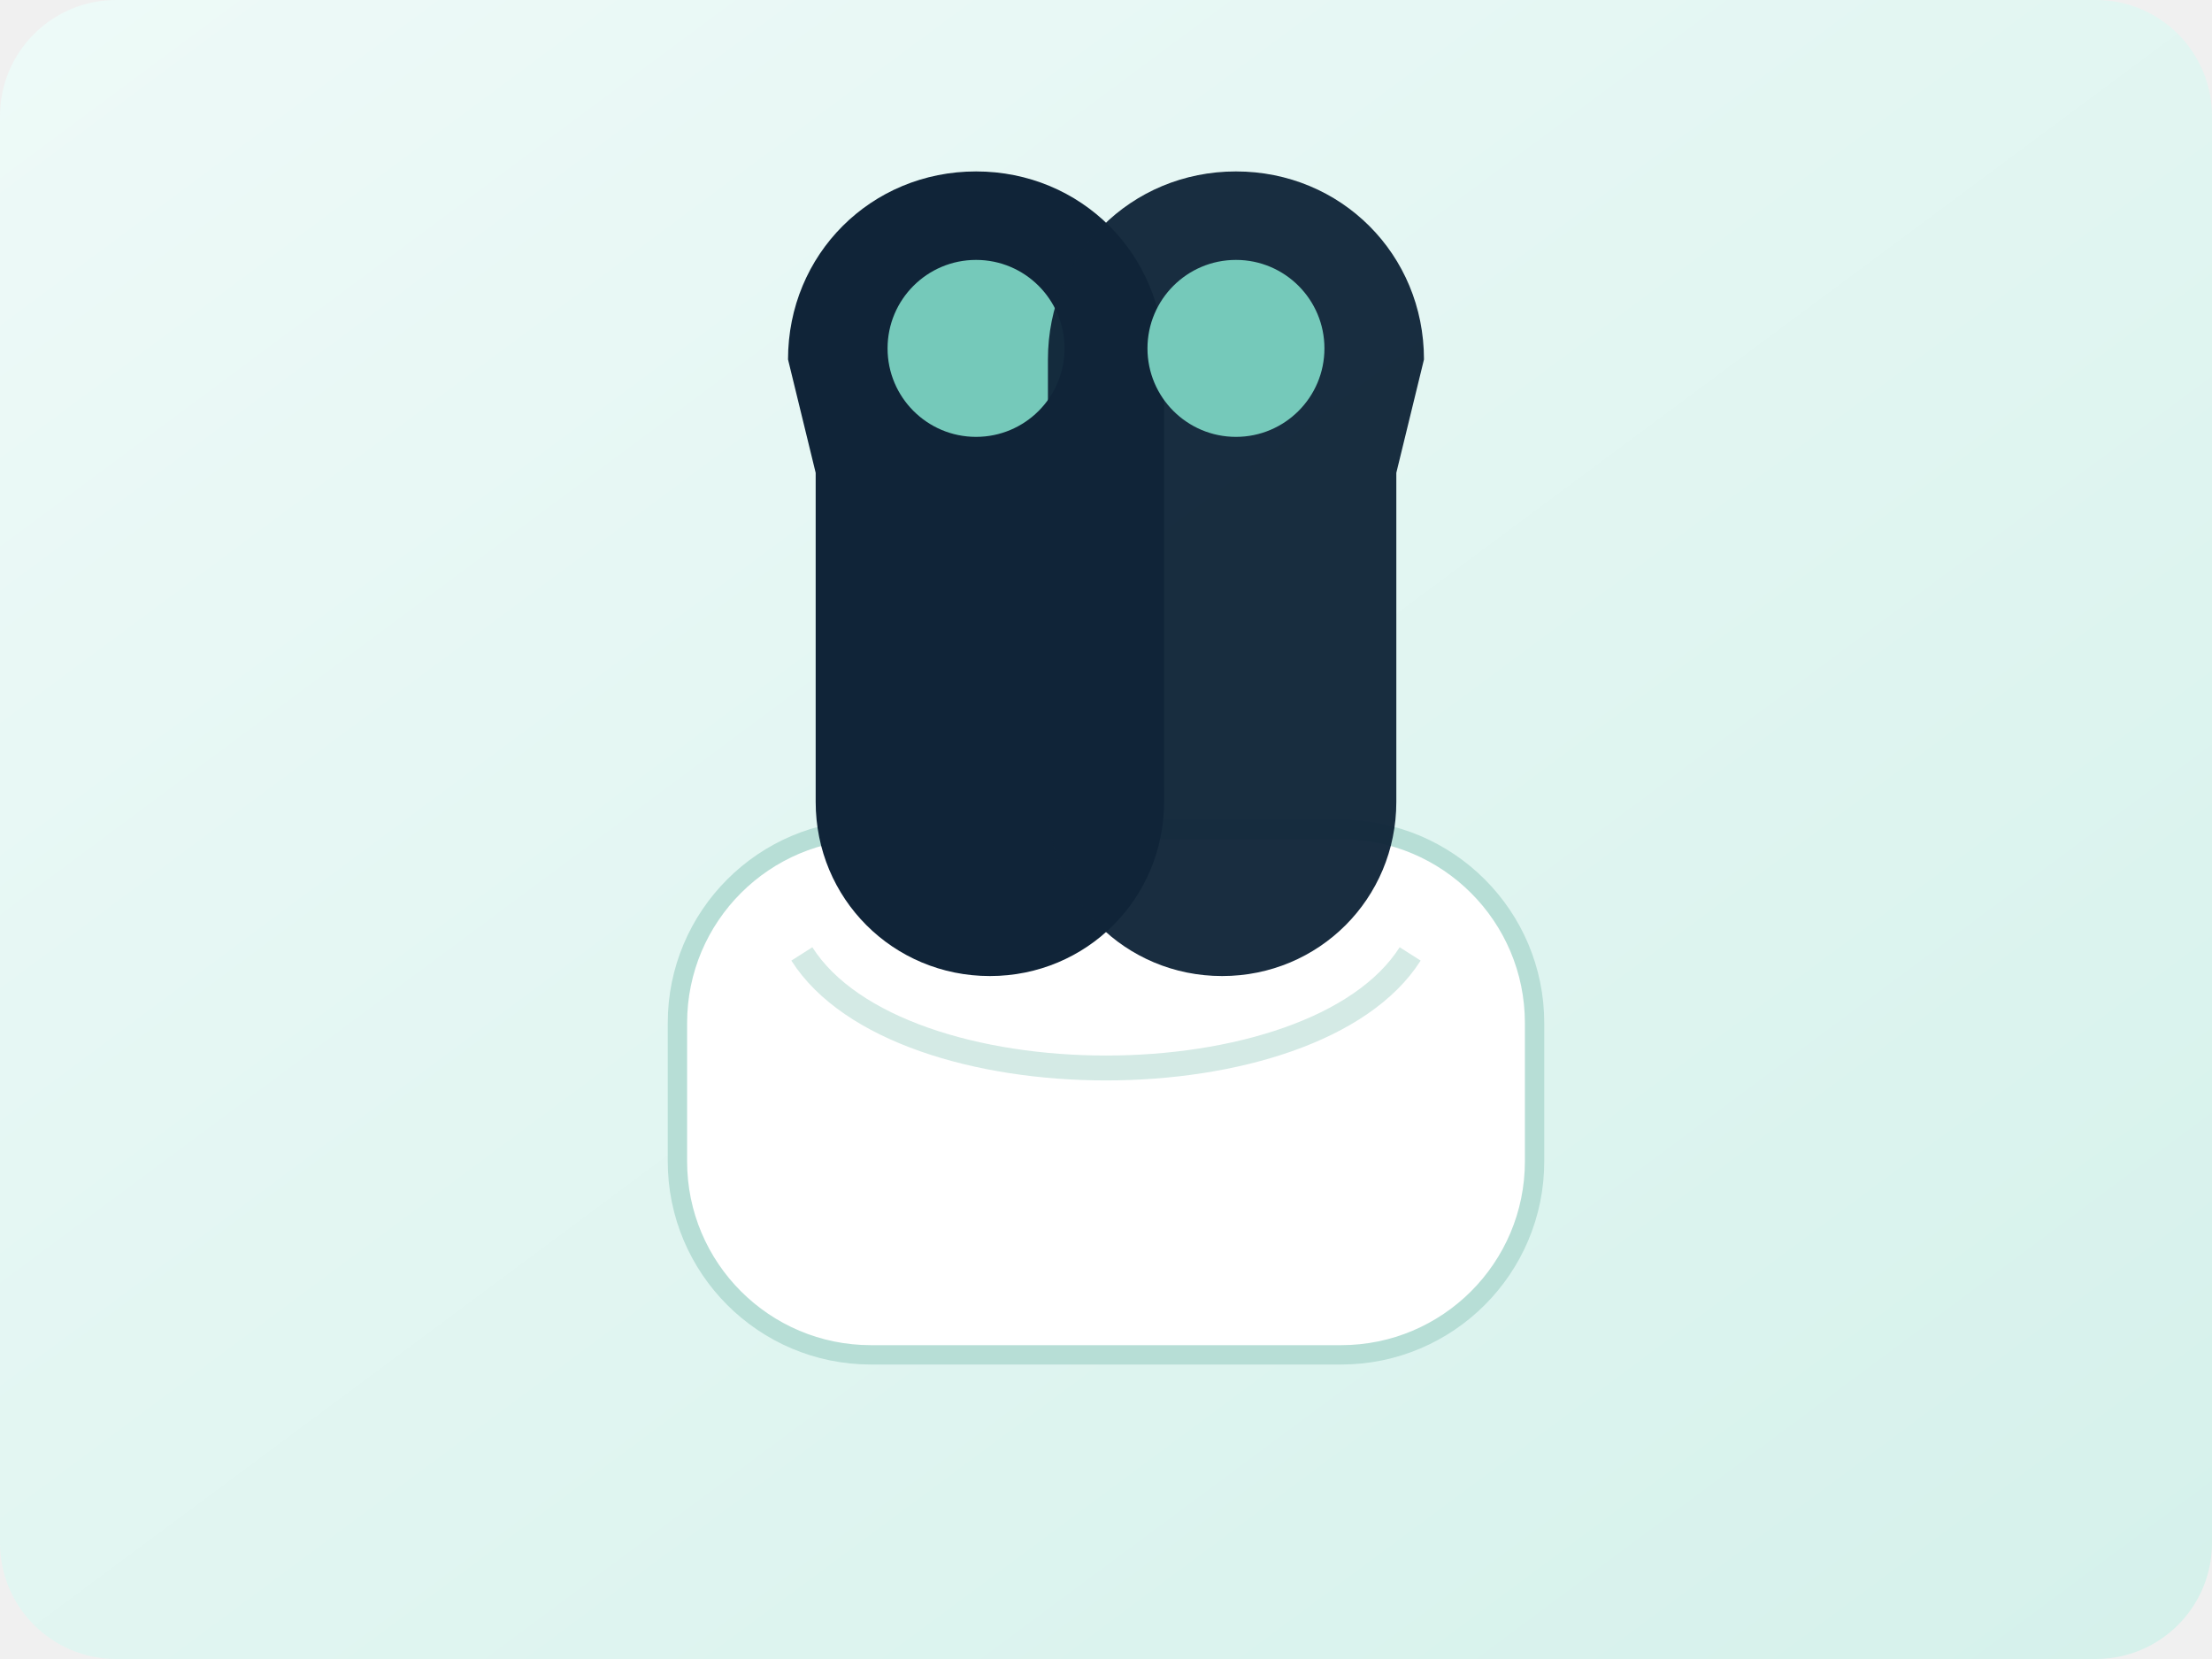
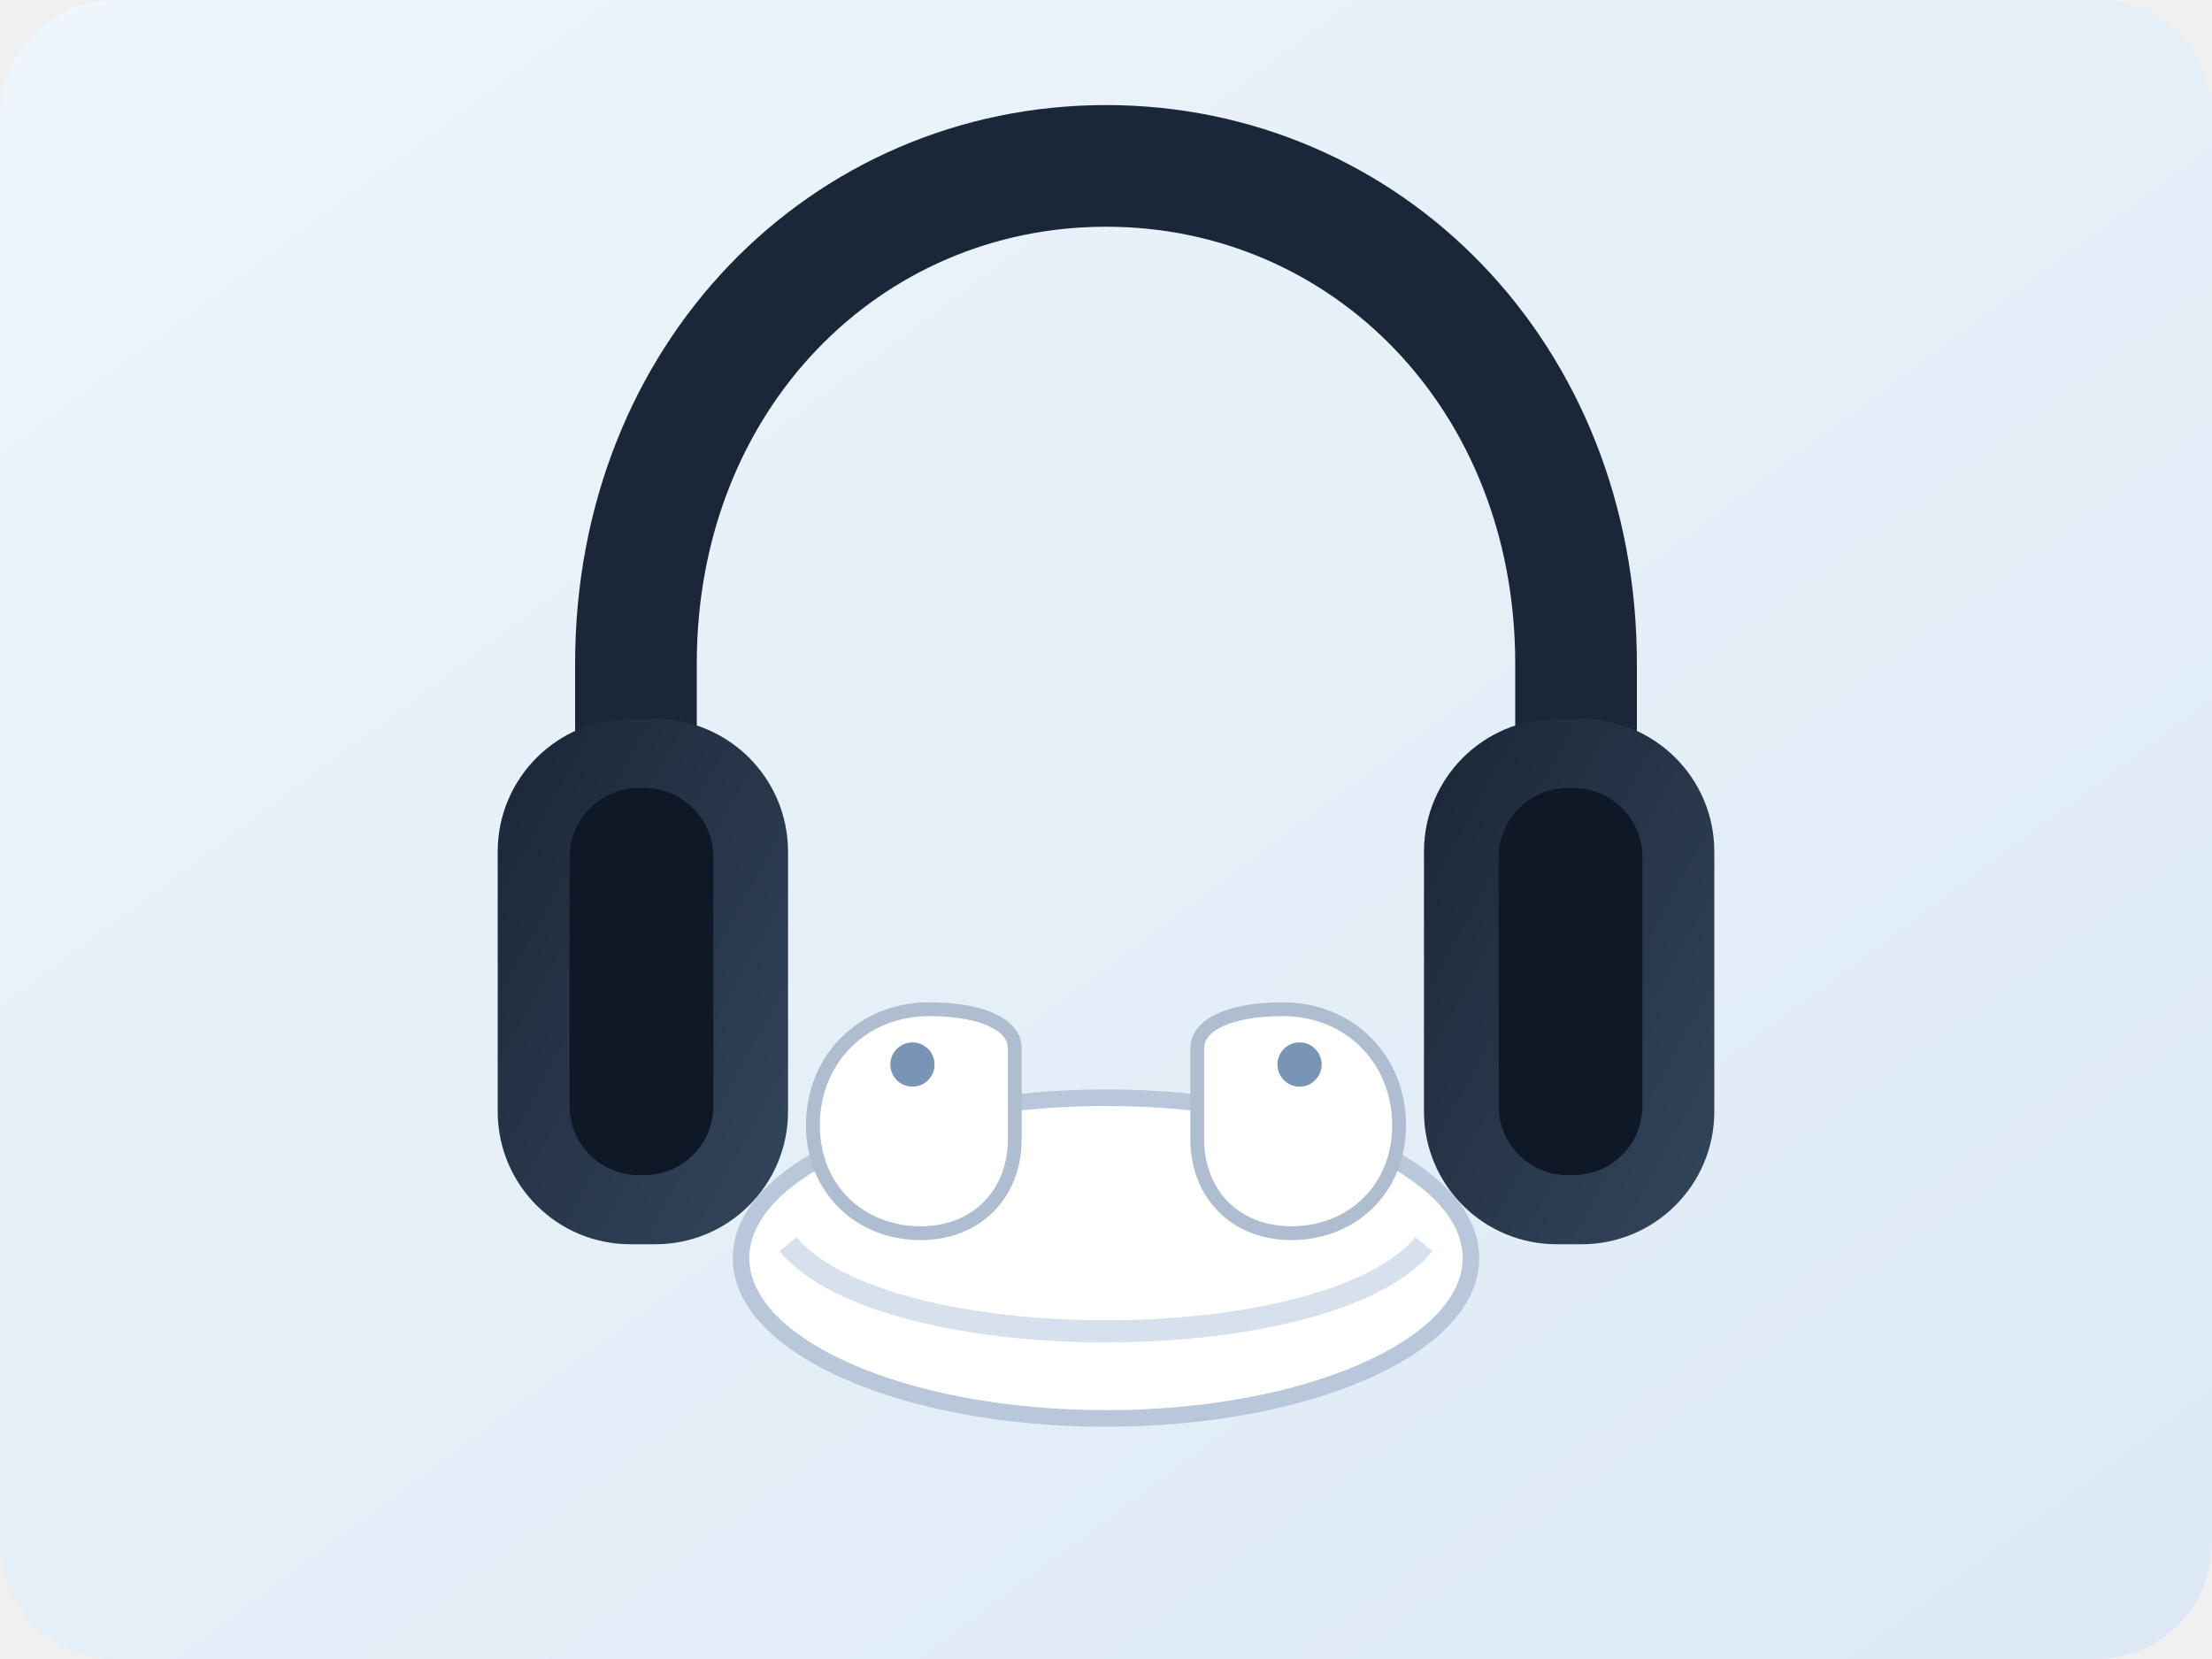
<svg xmlns="http://www.w3.org/2000/svg" viewBox="0 0 800 600">
  <defs>
-     <linearGradient id="g" x1="0" y1="0" x2="1" y2="1">
-       <stop stop-color="#eefaf8" />
-       <stop offset="1" stop-color="#d5f1eb" />
+     <linearGradient id="bg" x1="0" y1="0" x2="1" y2="1">
+       <stop stop-color="#eef5fb" />
+       <stop offset="1" stop-color="#dce9f5" />
+     </linearGradient>
+     <linearGradient id="metal" x1="0" y1="0" x2="1" y2="1">
+       <stop stop-color="#1a2637" />
+       <stop offset="1" stop-color="#34465c" />
    </linearGradient>
  </defs>
-   <rect width="800" height="600" rx="42" fill="url(#g)" />
-   <rect x="245" y="300" width="310" height="190" rx="70" fill="#fff" stroke="#b7ded6" stroke-width="7" />
-   <path d="M290 345c35 55 185 55 220 0" fill="none" stroke="#d4eae5" stroke-width="9" />
-   <path d="M285 130c0-38 30-68 68-68s68 30 68 68v160c0 35-28 63-63 63s-63-28-63-63V171" fill="#102438" />
-   <circle cx="353" cy="126" r="32" fill="#75c9ba" />
-   <path d="M515 130c0-38-30-68-68-68s-68 30-68 68v160c0 35 28 63 63 63s63-28 63-63V171" fill="#102438" opacity=".96" />
-   <circle cx="447" cy="126" r="32" fill="#75c9ba" />
+   <rect width="800" height="600" rx="42" fill="url(#bg)" />
+   <path d="M230 315v-75c0-104 76-180 170-180s170 76 170 180v75" fill="none" stroke="#1a2739" stroke-width="44" stroke-linecap="round" />
+   <rect x="180" y="260" width="105" height="190" rx="48" fill="url(#metal)" />
+   <rect x="515" y="260" width="105" height="190" rx="48" fill="url(#metal)" />
+   <rect x="206" y="285" width="52" height="140" rx="25" fill="#0e1827" />
+   <rect x="542" y="285" width="52" height="140" rx="25" fill="#0e1827" />
+   <ellipse cx="400" cy="455" rx="132" ry="58" fill="#fff" stroke="#b8c8da" stroke-width="6" />
+   <path d="M285 450c35 42 195 42 230 0" fill="none" stroke="#d6e1ed" stroke-width="8" />
+   <g transform="translate(336 365)">
+     <path d="M0 0c-24 0-42 18-42 42 0 23 17 39 39 39 20 0 34-14 34-34V14C31 6 20 0 0 0z" fill="#fff" stroke="#aebed0" stroke-width="5" />
+     <circle cx="-6" cy="20" r="8" fill="#7895b5" />
+   </g>
+   <g transform="translate(464 365) scale(-1 1)">
+     <path d="M0 0c-24 0-42 18-42 42 0 23 17 39 39 39 20 0 34-14 34-34V14C31 6 20 0 0 0z" fill="#fff" stroke="#aebed0" stroke-width="5" />
+     <circle cx="-6" cy="20" r="8" fill="#7895b5" />
+   </g>
</svg>
